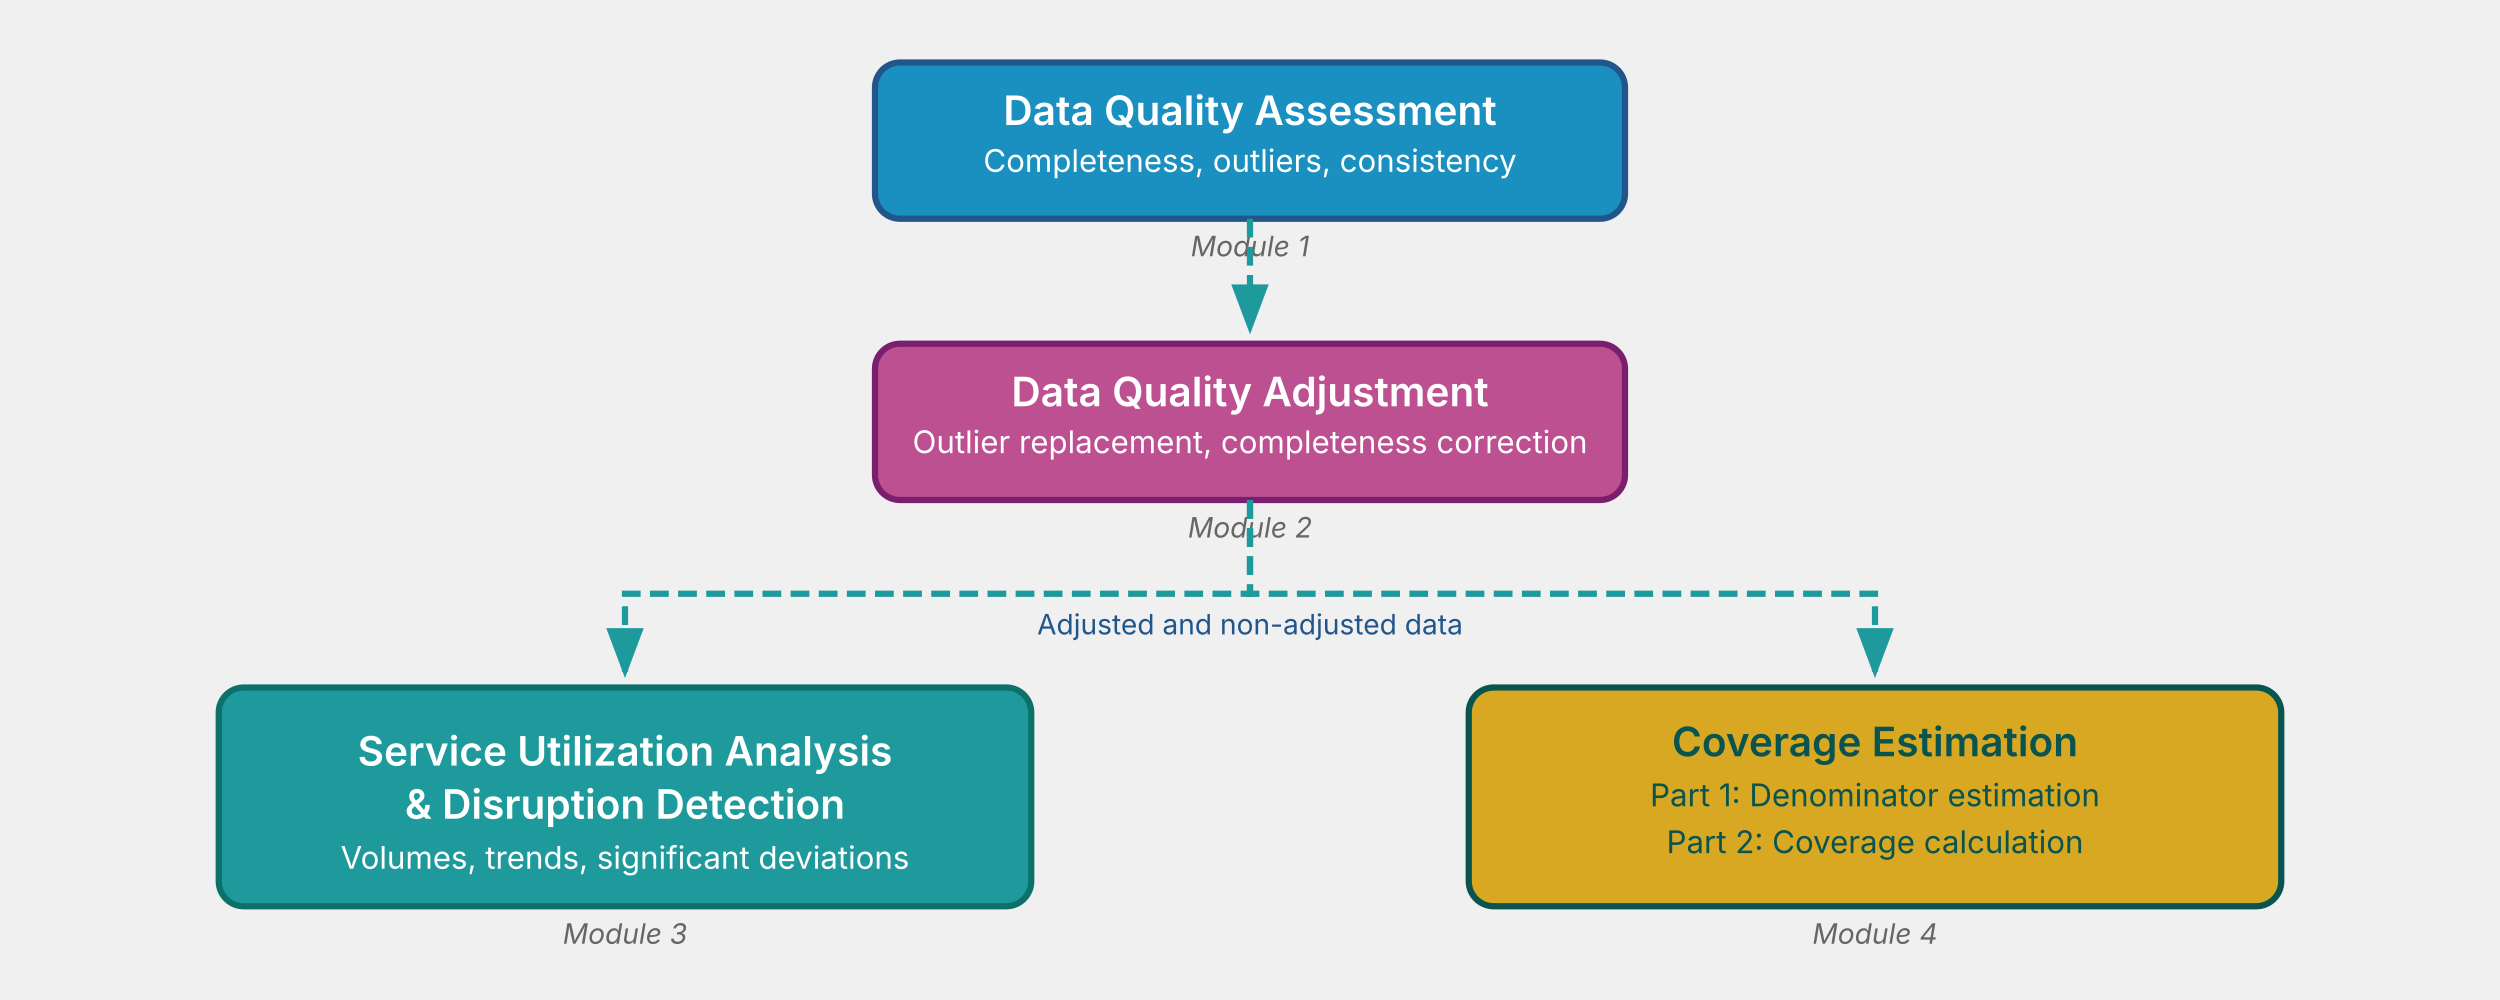
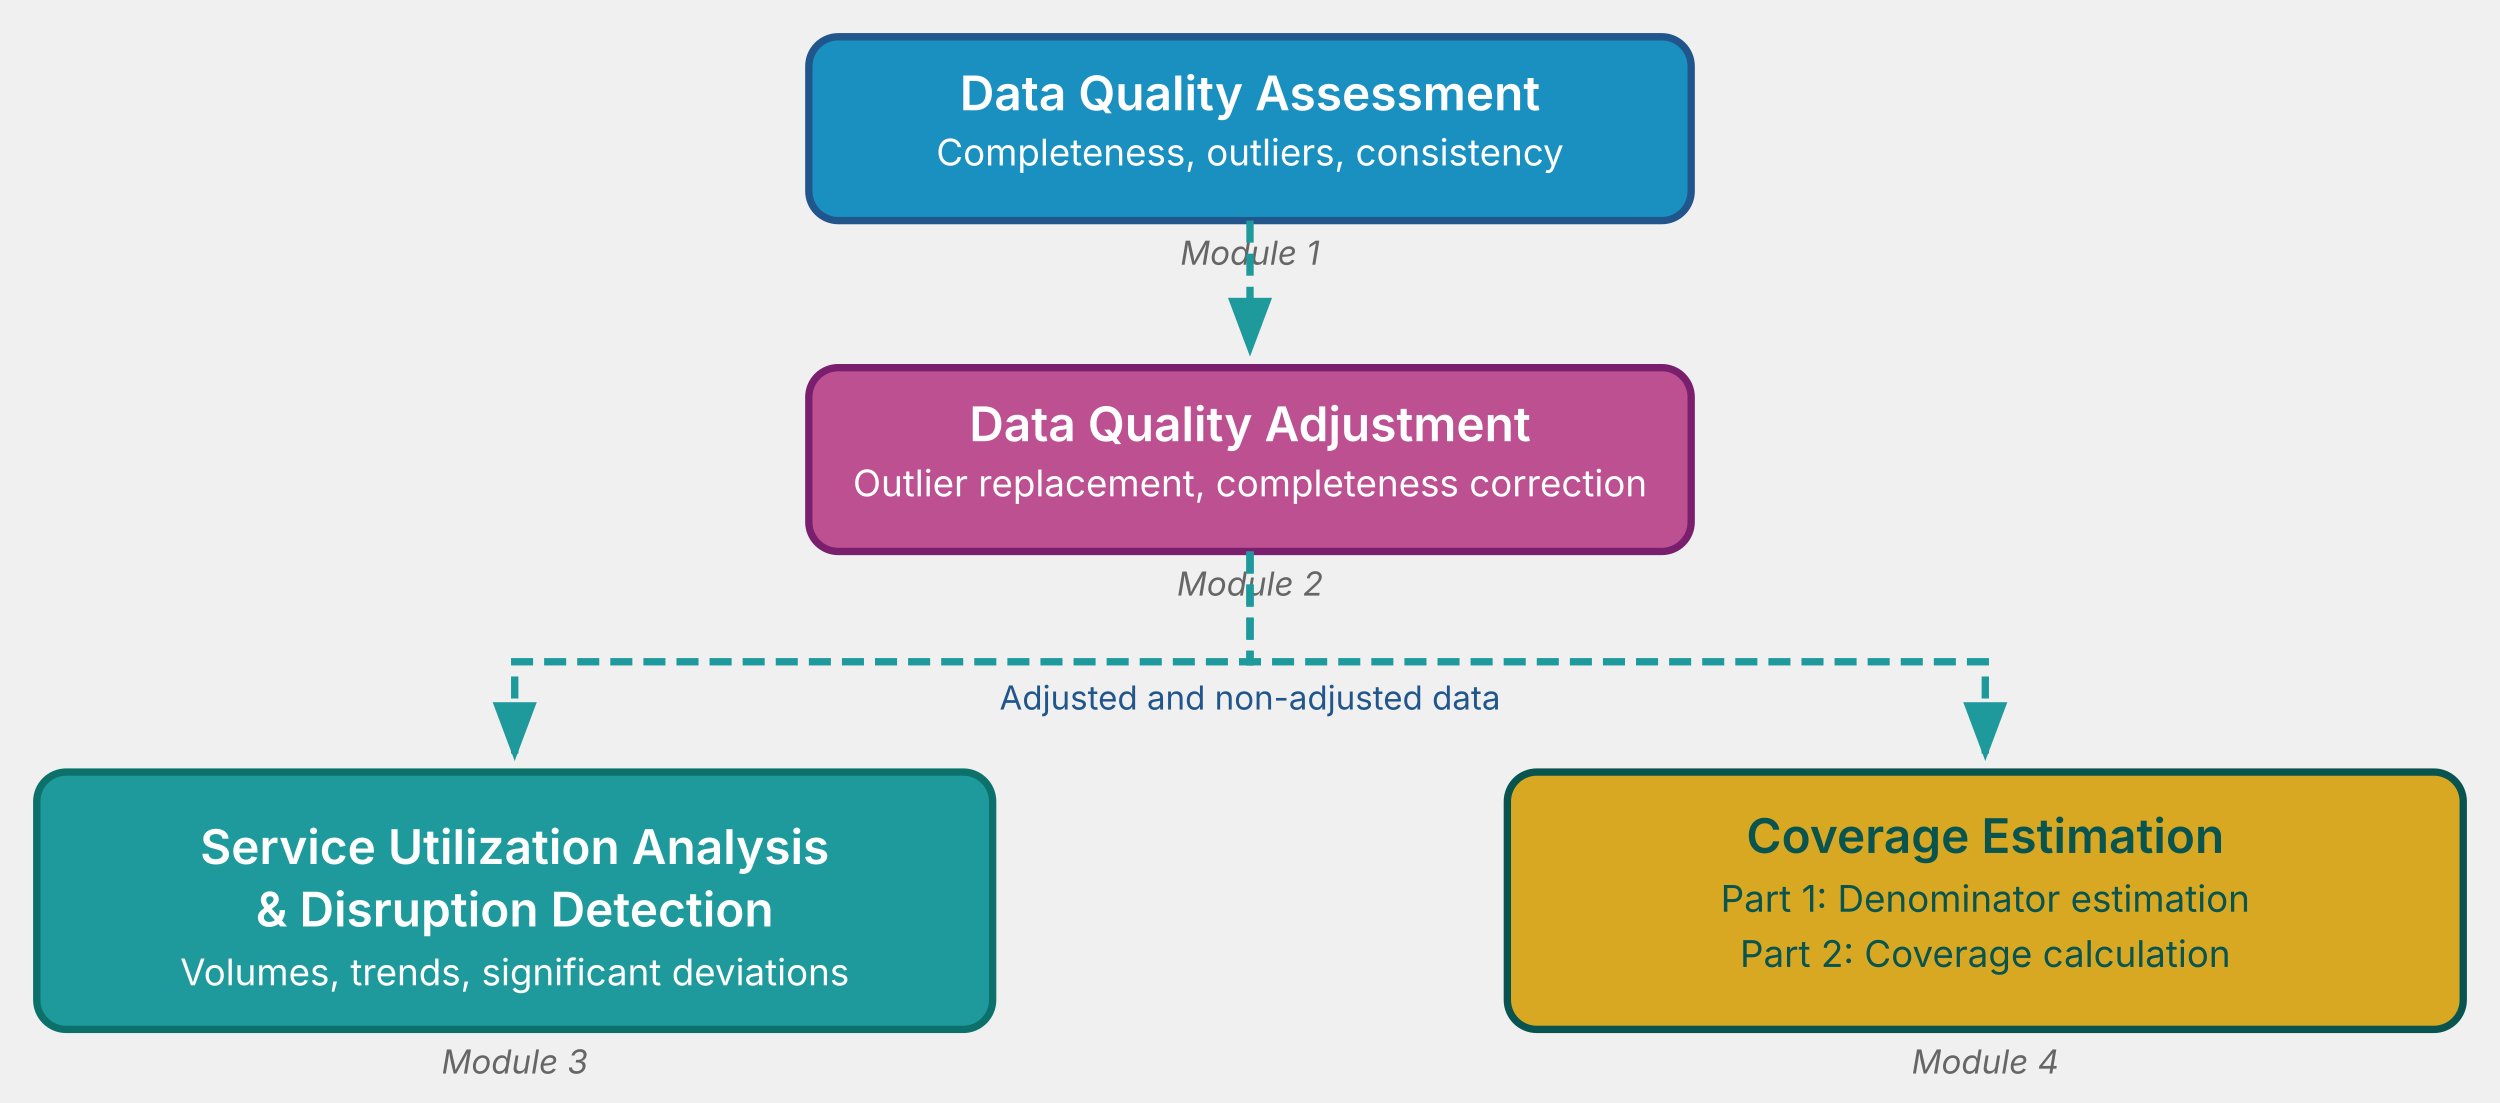
- <svg xmlns="http://www.w3.org/2000/svg" viewBox="0 0 800 320">
+ <svg xmlns="http://www.w3.org/2000/svg" viewBox="60 10 680 300" style="background: transparent;">
  <defs>
    <style>
      .box { rx: 8; stroke-width: 2; }
      .box-assess { fill: #1A90C0; stroke: #21568C; }
      .box-adjust { fill: #BD5091; stroke: #7A1F6E; }
      .box-util { fill: #1F9A9C; stroke: #0C716B; }
      .box-coverage { fill: #D8A822; stroke: #09544F; }
      .text-white { font-family: Inter, sans-serif; font-size: 13px; font-weight: 600; fill: #ffffff; text-anchor: middle; }
      .text-dark { font-family: Inter, sans-serif; font-size: 13px; font-weight: 600; fill: #09544F; text-anchor: middle; }
      .text-small { font-family: Inter, sans-serif; font-size: 10px; fill: #ffffff; text-anchor: middle; }
      .text-small-dark { font-family: Inter, sans-serif; font-size: 10px; fill: #09544F; text-anchor: middle; }
      .module-label { font-family: Inter, sans-serif; font-size: 9px; fill: #666; text-anchor: middle; font-style: italic; }
      .arrow { stroke: #1F9A9C; stroke-width: 2; fill: none; marker-end: url(#arrowhead); stroke-dasharray: 6,3; }
      .arrow-label { font-family: Inter, sans-serif; font-size: 9px; fill: #21568C; text-anchor: middle; }
    </style>
    <marker id="arrowhead" markerWidth="8" markerHeight="6" refX="7" refY="3" orient="auto">
      <polygon points="0 0, 8 3, 0 6" fill="#1F9A9C" />
    </marker>
  </defs>
  <rect class="box box-assess" x="280" y="20" width="240" height="50" />
  <text class="text-white" x="400" y="40">Data Quality Assessment</text>
  <text class="text-small" x="400" y="55">Completeness, outliers, consistency</text>
  <text class="module-label" x="400" y="82">Module 1</text>
  <line class="arrow" x1="400" y1="70" x2="400" y2="105" />
  <rect class="box box-adjust" x="280" y="110" width="240" height="50" />
  <text class="text-white" x="400" y="130">Data Quality Adjustment</text>
  <text class="text-small" x="400" y="145">Outlier replacement, completeness correction</text>
  <text class="module-label" x="400" y="172">Module 2</text>
  <path class="arrow" d="M 400 160 L 400 190 L 200 190 L 200 215" style="marker-end: url(#arrowhead);" />
  <path class="arrow" d="M 400 160 L 400 190 L 600 190 L 600 215" style="marker-end: url(#arrowhead);" />
  <text class="arrow-label" x="400" y="203">Adjusted and non-adjusted data</text>
  <rect class="box box-util" x="70" y="220" width="260" height="70" />
  <text class="text-white" x="200" y="245">Service Utilization Analysis</text>
  <text class="text-white" x="200" y="262">&amp; Disruption Detection</text>
  <text class="text-small" x="200" y="278">Volumes, trends, significant deviations</text>
  <text class="module-label" x="200" y="302">Module 3</text>
  <rect class="box box-coverage" x="470" y="220" width="260" height="70" />
  <text class="text-dark" x="600" y="242">Coverage Estimation</text>
  <text class="text-small-dark" x="600" y="258">Part 1: Denominator estimation</text>
  <text class="text-small-dark" x="600" y="273">Part 2: Coverage calculation</text>
  <text class="module-label" x="600" y="302">Module 4</text>
</svg>
